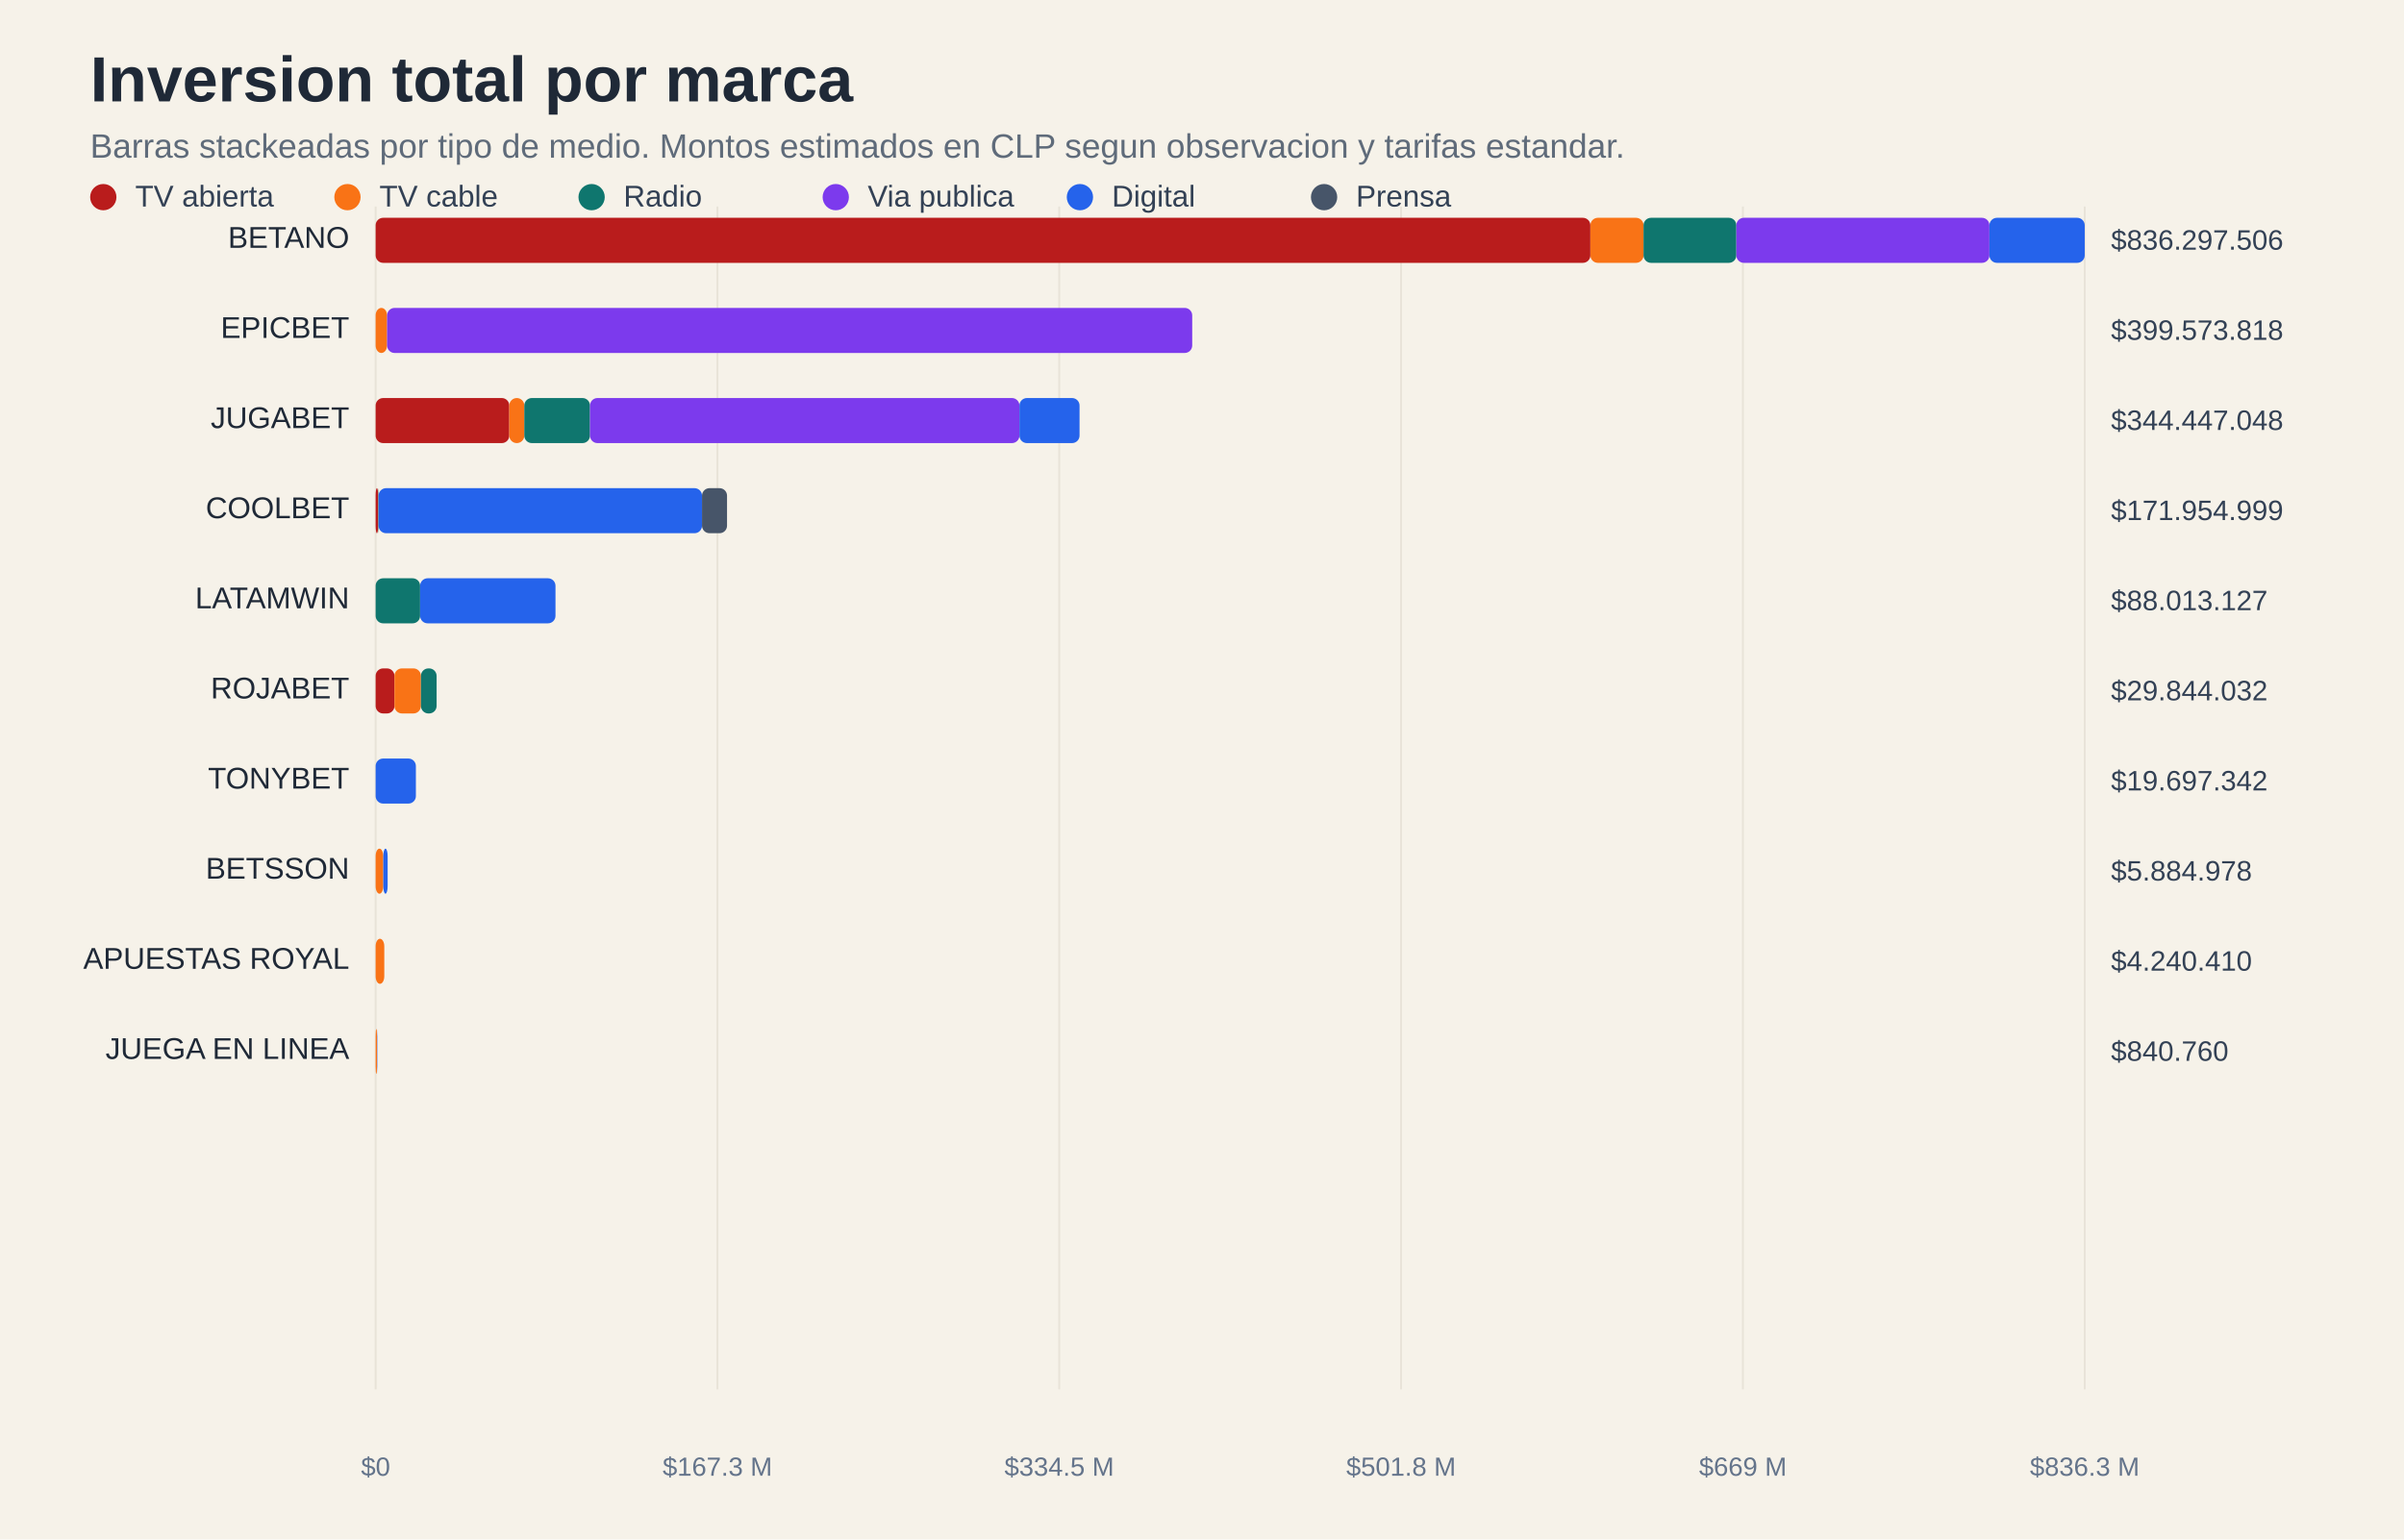
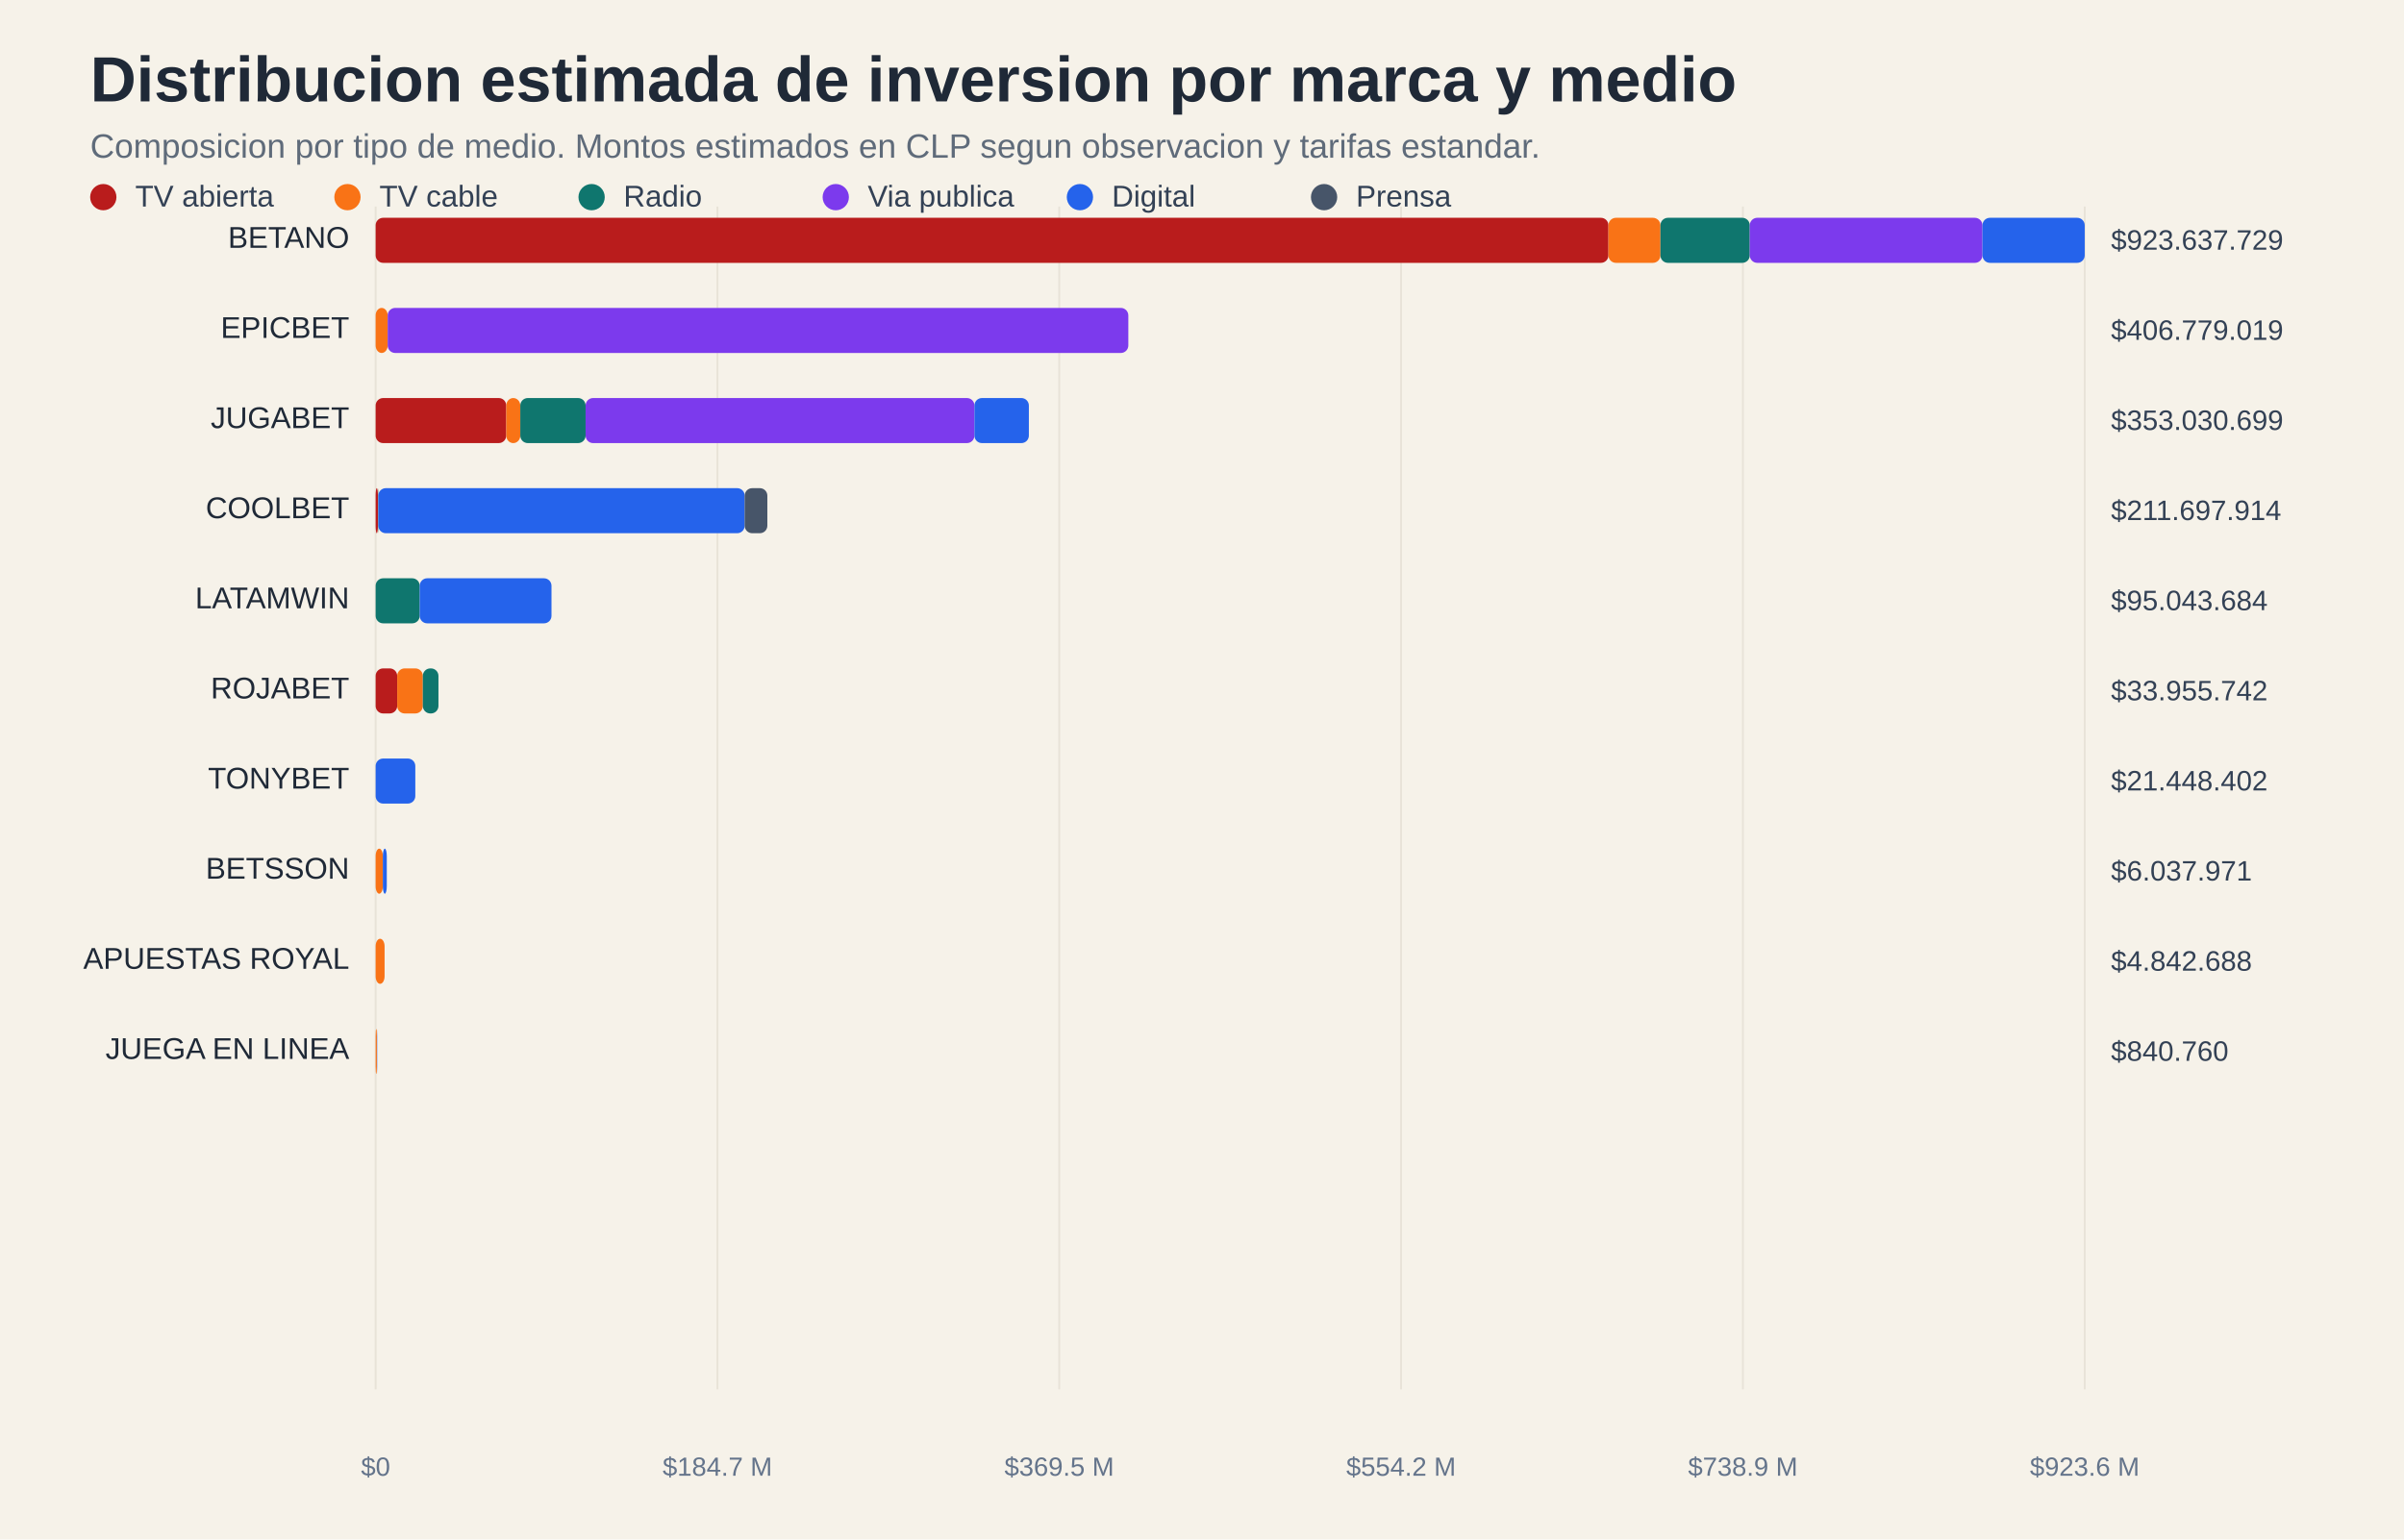
<svg xmlns="http://www.w3.org/2000/svg" width="1280" height="820" viewBox="0 0 1280 820" role="img" aria-labelledby="title desc">
  <rect width="100%" height="100%" fill="#f6f2e9" />
-   <text x="48" y="54" font-family="Helvetica Neue, Arial, sans-serif" font-size="34" font-weight="700" fill="#1f2937">Inversion total por marca</text>
-   <text x="48" y="84" font-family="Helvetica Neue, Arial, sans-serif" font-size="18" fill="#5f6b7a">Barras stackeadas por tipo de medio. Montos estimados en CLP segun observacion y tarifas estandar.</text>
+   <text x="48" y="54" font-family="Helvetica Neue, Arial, sans-serif" font-size="34" font-weight="700" fill="#1f2937">Distribucion estimada de inversion por marca y medio</text>
+   <text x="48" y="84" font-family="Helvetica Neue, Arial, sans-serif" font-size="18" fill="#5f6b7a">Composicion por tipo de medio. Montos estimados en CLP segun observacion y tarifas estandar.</text>
  <rect x="48" y="98" width="14" height="14" rx="7" fill="#b91c1c" />
  <text x="72" y="110" font-family="Helvetica Neue, Arial, sans-serif" font-size="16" fill="#334155">TV abierta</text>
  <rect x="178" y="98" width="14" height="14" rx="7" fill="#f97316" />
  <text x="202" y="110" font-family="Helvetica Neue, Arial, sans-serif" font-size="16" fill="#334155">TV cable</text>
  <rect x="308" y="98" width="14" height="14" rx="7" fill="#0f766e" />
  <text x="332" y="110" font-family="Helvetica Neue, Arial, sans-serif" font-size="16" fill="#334155">Radio</text>
  <rect x="438" y="98" width="14" height="14" rx="7" fill="#7c3aed" />
  <text x="462" y="110" font-family="Helvetica Neue, Arial, sans-serif" font-size="16" fill="#334155">Via publica</text>
  <rect x="568" y="98" width="14" height="14" rx="7" fill="#2563eb" />
  <text x="592" y="110" font-family="Helvetica Neue, Arial, sans-serif" font-size="16" fill="#334155">Digital</text>
  <rect x="698" y="98" width="14" height="14" rx="7" fill="#475569" />
  <text x="722" y="110" font-family="Helvetica Neue, Arial, sans-serif" font-size="16" fill="#334155">Prensa</text>
  <line x1="200.0" y1="110" x2="200.0" y2="740" stroke="#e8e3d8" stroke-width="1" />
  <text x="200.0" y="786" text-anchor="middle" font-family="Helvetica Neue, Arial, sans-serif" font-size="14" fill="#64748b">$0</text>
  <line x1="382.0" y1="110" x2="382.0" y2="740" stroke="#e8e3d8" stroke-width="1" />
-   <text x="382.0" y="786" text-anchor="middle" font-family="Helvetica Neue, Arial, sans-serif" font-size="14" fill="#64748b">$167.3 M</text>
+   <text x="382.0" y="786" text-anchor="middle" font-family="Helvetica Neue, Arial, sans-serif" font-size="14" fill="#64748b">$184.7 M</text>
  <line x1="564.0" y1="110" x2="564.0" y2="740" stroke="#e8e3d8" stroke-width="1" />
-   <text x="564.0" y="786" text-anchor="middle" font-family="Helvetica Neue, Arial, sans-serif" font-size="14" fill="#64748b">$334.5 M</text>
+   <text x="564.0" y="786" text-anchor="middle" font-family="Helvetica Neue, Arial, sans-serif" font-size="14" fill="#64748b">$369.5 M</text>
  <line x1="746.0" y1="110" x2="746.0" y2="740" stroke="#e8e3d8" stroke-width="1" />
-   <text x="746.0" y="786" text-anchor="middle" font-family="Helvetica Neue, Arial, sans-serif" font-size="14" fill="#64748b">$501.8 M</text>
+   <text x="746.0" y="786" text-anchor="middle" font-family="Helvetica Neue, Arial, sans-serif" font-size="14" fill="#64748b">$554.2 M</text>
  <line x1="928.0" y1="110" x2="928.0" y2="740" stroke="#e8e3d8" stroke-width="1" />
-   <text x="928.0" y="786" text-anchor="middle" font-family="Helvetica Neue, Arial, sans-serif" font-size="14" fill="#64748b">$669 M</text>
+   <text x="928.0" y="786" text-anchor="middle" font-family="Helvetica Neue, Arial, sans-serif" font-size="14" fill="#64748b">$738.9 M</text>
  <line x1="1110.0" y1="110" x2="1110.0" y2="740" stroke="#e8e3d8" stroke-width="1" />
-   <text x="1110.0" y="786" text-anchor="middle" font-family="Helvetica Neue, Arial, sans-serif" font-size="14" fill="#64748b">$836.3 M</text>
+   <text x="1110.0" y="786" text-anchor="middle" font-family="Helvetica Neue, Arial, sans-serif" font-size="14" fill="#64748b">$923.6 M</text>
  <text x="186" y="132" text-anchor="end" font-family="Helvetica Neue, Arial, sans-serif" font-size="16" fill="#1f2937">BETANO</text>
-   <rect x="200" y="116" width="646.793" height="24" rx="4" fill="#b91c1c" />
-   <rect x="846.793" y="116" width="28.298" height="24" rx="4" fill="#f97316" />
-   <rect x="875.09" y="116" width="49.424" height="24" rx="4" fill="#0f766e" />
-   <rect x="924.514" y="116" width="134.752" height="24" rx="4" fill="#7c3aed" />
-   <rect x="1059.266" y="116" width="50.734" height="24" rx="4" fill="#2563eb" />
-   <text x="1124" y="133" font-family="Helvetica Neue, Arial, sans-serif" font-size="15" fill="#334155">$836.297.506</text>
+   <rect x="200" y="116" width="656.406" height="24" rx="4" fill="#b91c1c" />
+   <rect x="856.406" y="116" width="27.677" height="24" rx="4" fill="#f97316" />
+   <rect x="884.084" y="116" width="47.571" height="24" rx="4" fill="#0f766e" />
+   <rect x="931.654" y="116" width="123.89" height="24" rx="4" fill="#7c3aed" />
+   <rect x="1055.545" y="116" width="54.455" height="24" rx="4" fill="#2563eb" />
+   <text x="1124" y="133" font-family="Helvetica Neue, Arial, sans-serif" font-size="15" fill="#334155">$923.637.729</text>
  <text x="186" y="180" text-anchor="end" font-family="Helvetica Neue, Arial, sans-serif" font-size="16" fill="#1f2937">EPICBET</text>
-   <rect x="200" y="164" width="6.107" height="24" rx="4" fill="#f97316" />
-   <rect x="206.107" y="164" width="428.681" height="24" rx="4" fill="#7c3aed" />
-   <text x="1124" y="181" font-family="Helvetica Neue, Arial, sans-serif" font-size="15" fill="#334155">$399.573.818</text>
+   <rect x="200" y="164" width="6.426" height="24" rx="4" fill="#f97316" />
+   <rect x="206.426" y="164" width="394.347" height="24" rx="4" fill="#7c3aed" />
+   <text x="1124" y="181" font-family="Helvetica Neue, Arial, sans-serif" font-size="15" fill="#334155">$406.779.019</text>
  <text x="186" y="228" text-anchor="end" font-family="Helvetica Neue, Arial, sans-serif" font-size="16" fill="#1f2937">JUGABET</text>
-   <rect x="200" y="212" width="71.172" height="24" rx="4" fill="#b91c1c" />
-   <rect x="271.172" y="212" width="7.996" height="24" rx="4" fill="#f97316" />
-   <rect x="279.168" y="212" width="34.97" height="24" rx="4" fill="#0f766e" />
-   <rect x="314.138" y="212" width="228.656" height="24" rx="4" fill="#7c3aed" />
-   <rect x="542.794" y="212" width="32.009" height="24" rx="4" fill="#2563eb" />
-   <text x="1124" y="229" font-family="Helvetica Neue, Arial, sans-serif" font-size="15" fill="#334155">$344.447.048</text>
+   <rect x="200" y="212" width="69.553" height="24" rx="4" fill="#b91c1c" />
+   <rect x="269.553" y="212" width="7.477" height="24" rx="4" fill="#f97316" />
+   <rect x="277.03" y="212" width="34.77" height="24" rx="4" fill="#0f766e" />
+   <rect x="311.801" y="212" width="207.034" height="24" rx="4" fill="#7c3aed" />
+   <rect x="518.835" y="212" width="28.983" height="24" rx="4" fill="#2563eb" />
+   <text x="1124" y="229" font-family="Helvetica Neue, Arial, sans-serif" font-size="15" fill="#334155">$353.030.699</text>
  <text x="186" y="276" text-anchor="end" font-family="Helvetica Neue, Arial, sans-serif" font-size="16" fill="#1f2937">COOLBET</text>
-   <rect x="200" y="260" width="1.362" height="24" rx="4" fill="#b91c1c" />
-   <rect x="201.362" y="260" width="0.017" height="24" rx="4" fill="#f97316" />
-   <rect x="201.38" y="260" width="0.206" height="24" rx="4" fill="#0f766e" />
-   <rect x="201.586" y="260" width="172.202" height="24" rx="4" fill="#2563eb" />
-   <rect x="373.788" y="260" width="13.321" height="24" rx="4" fill="#475569" />
-   <text x="1124" y="277" font-family="Helvetica Neue, Arial, sans-serif" font-size="15" fill="#334155">$171.954.999</text>
+   <rect x="200" y="260" width="1.233" height="24" rx="4" fill="#b91c1c" />
+   <rect x="201.233" y="260" width="0.016" height="24" rx="4" fill="#f97316" />
+   <rect x="201.249" y="260" width="0.186" height="24" rx="4" fill="#0f766e" />
+   <rect x="201.436" y="260" width="195.075" height="24" rx="4" fill="#2563eb" />
+   <rect x="396.511" y="260" width="12.062" height="24" rx="4" fill="#475569" />
+   <text x="1124" y="277" font-family="Helvetica Neue, Arial, sans-serif" font-size="15" fill="#334155">$211.697.914</text>
  <text x="186" y="324" text-anchor="end" font-family="Helvetica Neue, Arial, sans-serif" font-size="16" fill="#1f2937">LATAMWIN</text>
-   <rect x="200" y="308" width="23.687" height="24" rx="4" fill="#0f766e" />
-   <rect x="223.687" y="308" width="72.083" height="24" rx="4" fill="#2563eb" />
-   <text x="1124" y="325" font-family="Helvetica Neue, Arial, sans-serif" font-size="15" fill="#334155">$88.013.127</text>
+   <rect x="200" y="308" width="23.471" height="24" rx="4" fill="#0f766e" />
+   <rect x="223.471" y="308" width="70.17" height="24" rx="4" fill="#2563eb" />
+   <text x="1124" y="325" font-family="Helvetica Neue, Arial, sans-serif" font-size="15" fill="#334155">$95.043.684</text>
  <text x="186" y="372" text-anchor="end" font-family="Helvetica Neue, Arial, sans-serif" font-size="16" fill="#1f2937">ROJABET</text>
-   <rect x="200" y="356" width="10.028" height="24" rx="4" fill="#b91c1c" />
-   <rect x="210.028" y="356" width="14.091" height="24" rx="4" fill="#f97316" />
-   <rect x="224.119" y="356" width="8.355" height="24" rx="4" fill="#0f766e" />
-   <text x="1124" y="373" font-family="Helvetica Neue, Arial, sans-serif" font-size="15" fill="#334155">$29.844.032</text>
+   <rect x="200" y="356" width="11.486" height="24" rx="4" fill="#b91c1c" />
+   <rect x="211.486" y="356" width="13.646" height="24" rx="4" fill="#f97316" />
+   <rect x="225.132" y="356" width="8.322" height="24" rx="4" fill="#0f766e" />
+   <text x="1124" y="373" font-family="Helvetica Neue, Arial, sans-serif" font-size="15" fill="#334155">$33.955.742</text>
  <text x="186" y="420" text-anchor="end" font-family="Helvetica Neue, Arial, sans-serif" font-size="16" fill="#1f2937">TONYBET</text>
-   <rect x="200" y="404" width="21.433" height="24" rx="4" fill="#2563eb" />
-   <text x="1124" y="421" font-family="Helvetica Neue, Arial, sans-serif" font-size="15" fill="#334155">$19.697.342</text>
+   <rect x="200" y="404" width="21.132" height="24" rx="4" fill="#2563eb" />
+   <text x="1124" y="421" font-family="Helvetica Neue, Arial, sans-serif" font-size="15" fill="#334155">$21.448.402</text>
  <text x="186" y="468" text-anchor="end" font-family="Helvetica Neue, Arial, sans-serif" font-size="16" fill="#1f2937">BETSSON</text>
-   <rect x="200" y="452" width="4.075" height="24" rx="4" fill="#f97316" />
-   <rect x="204.075" y="452" width="2.329" height="24" rx="4" fill="#2563eb" />
-   <text x="1124" y="469" font-family="Helvetica Neue, Arial, sans-serif" font-size="15" fill="#334155">$5.884.978</text>
+   <rect x="200" y="452" width="3.84" height="24" rx="4" fill="#f97316" />
+   <rect x="203.84" y="452" width="2.109" height="24" rx="4" fill="#2563eb" />
+   <text x="1124" y="469" font-family="Helvetica Neue, Arial, sans-serif" font-size="15" fill="#334155">$6.037.971</text>
  <text x="186" y="516" text-anchor="end" font-family="Helvetica Neue, Arial, sans-serif" font-size="16" fill="#1f2937">APUESTAS ROYAL</text>
-   <rect x="200" y="500" width="4.614" height="24" rx="4" fill="#f97316" />
-   <text x="1124" y="517" font-family="Helvetica Neue, Arial, sans-serif" font-size="15" fill="#334155">$4.240.410</text>
+   <rect x="200" y="500" width="4.771" height="24" rx="4" fill="#f97316" />
+   <text x="1124" y="517" font-family="Helvetica Neue, Arial, sans-serif" font-size="15" fill="#334155">$4.842.688</text>
  <text x="186" y="564" text-anchor="end" font-family="Helvetica Neue, Arial, sans-serif" font-size="16" fill="#1f2937">JUEGA EN LINEA</text>
-   <rect x="200" y="548" width="0.747" height="24" rx="4" fill="#f97316" />
-   <rect x="200.747" y="548" width="0.168" height="24" rx="4" fill="#2563eb" />
+   <rect x="200" y="548" width="0.677" height="24" rx="4" fill="#f97316" />
+   <rect x="200.677" y="548" width="0.152" height="24" rx="4" fill="#2563eb" />
  <text x="1124" y="565" font-family="Helvetica Neue, Arial, sans-serif" font-size="15" fill="#334155">$840.760</text>
</svg>
